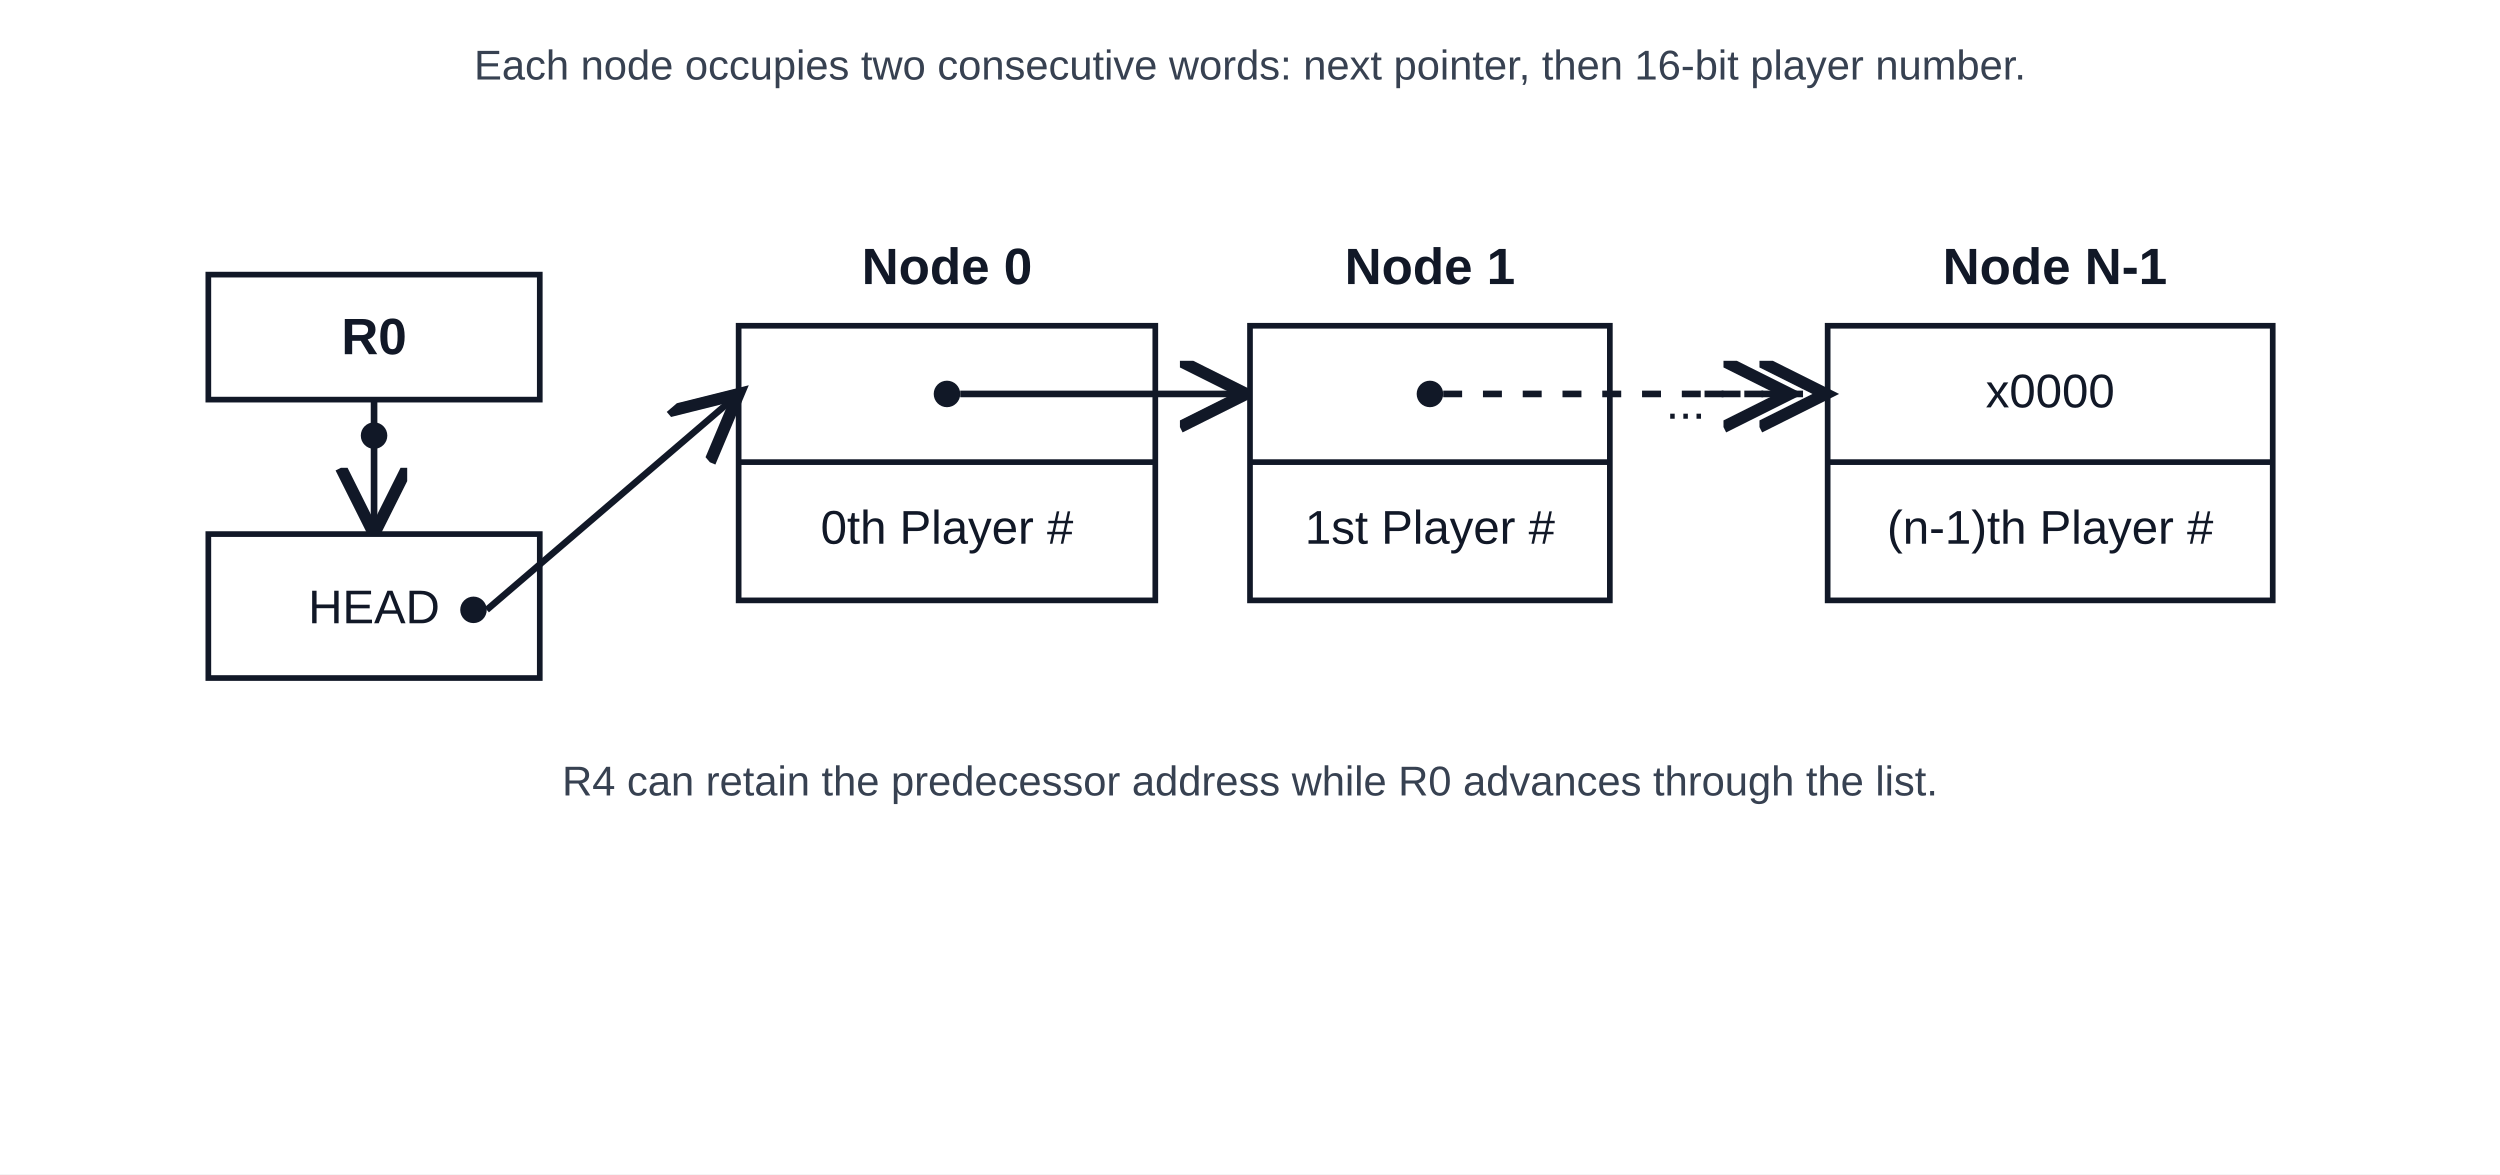
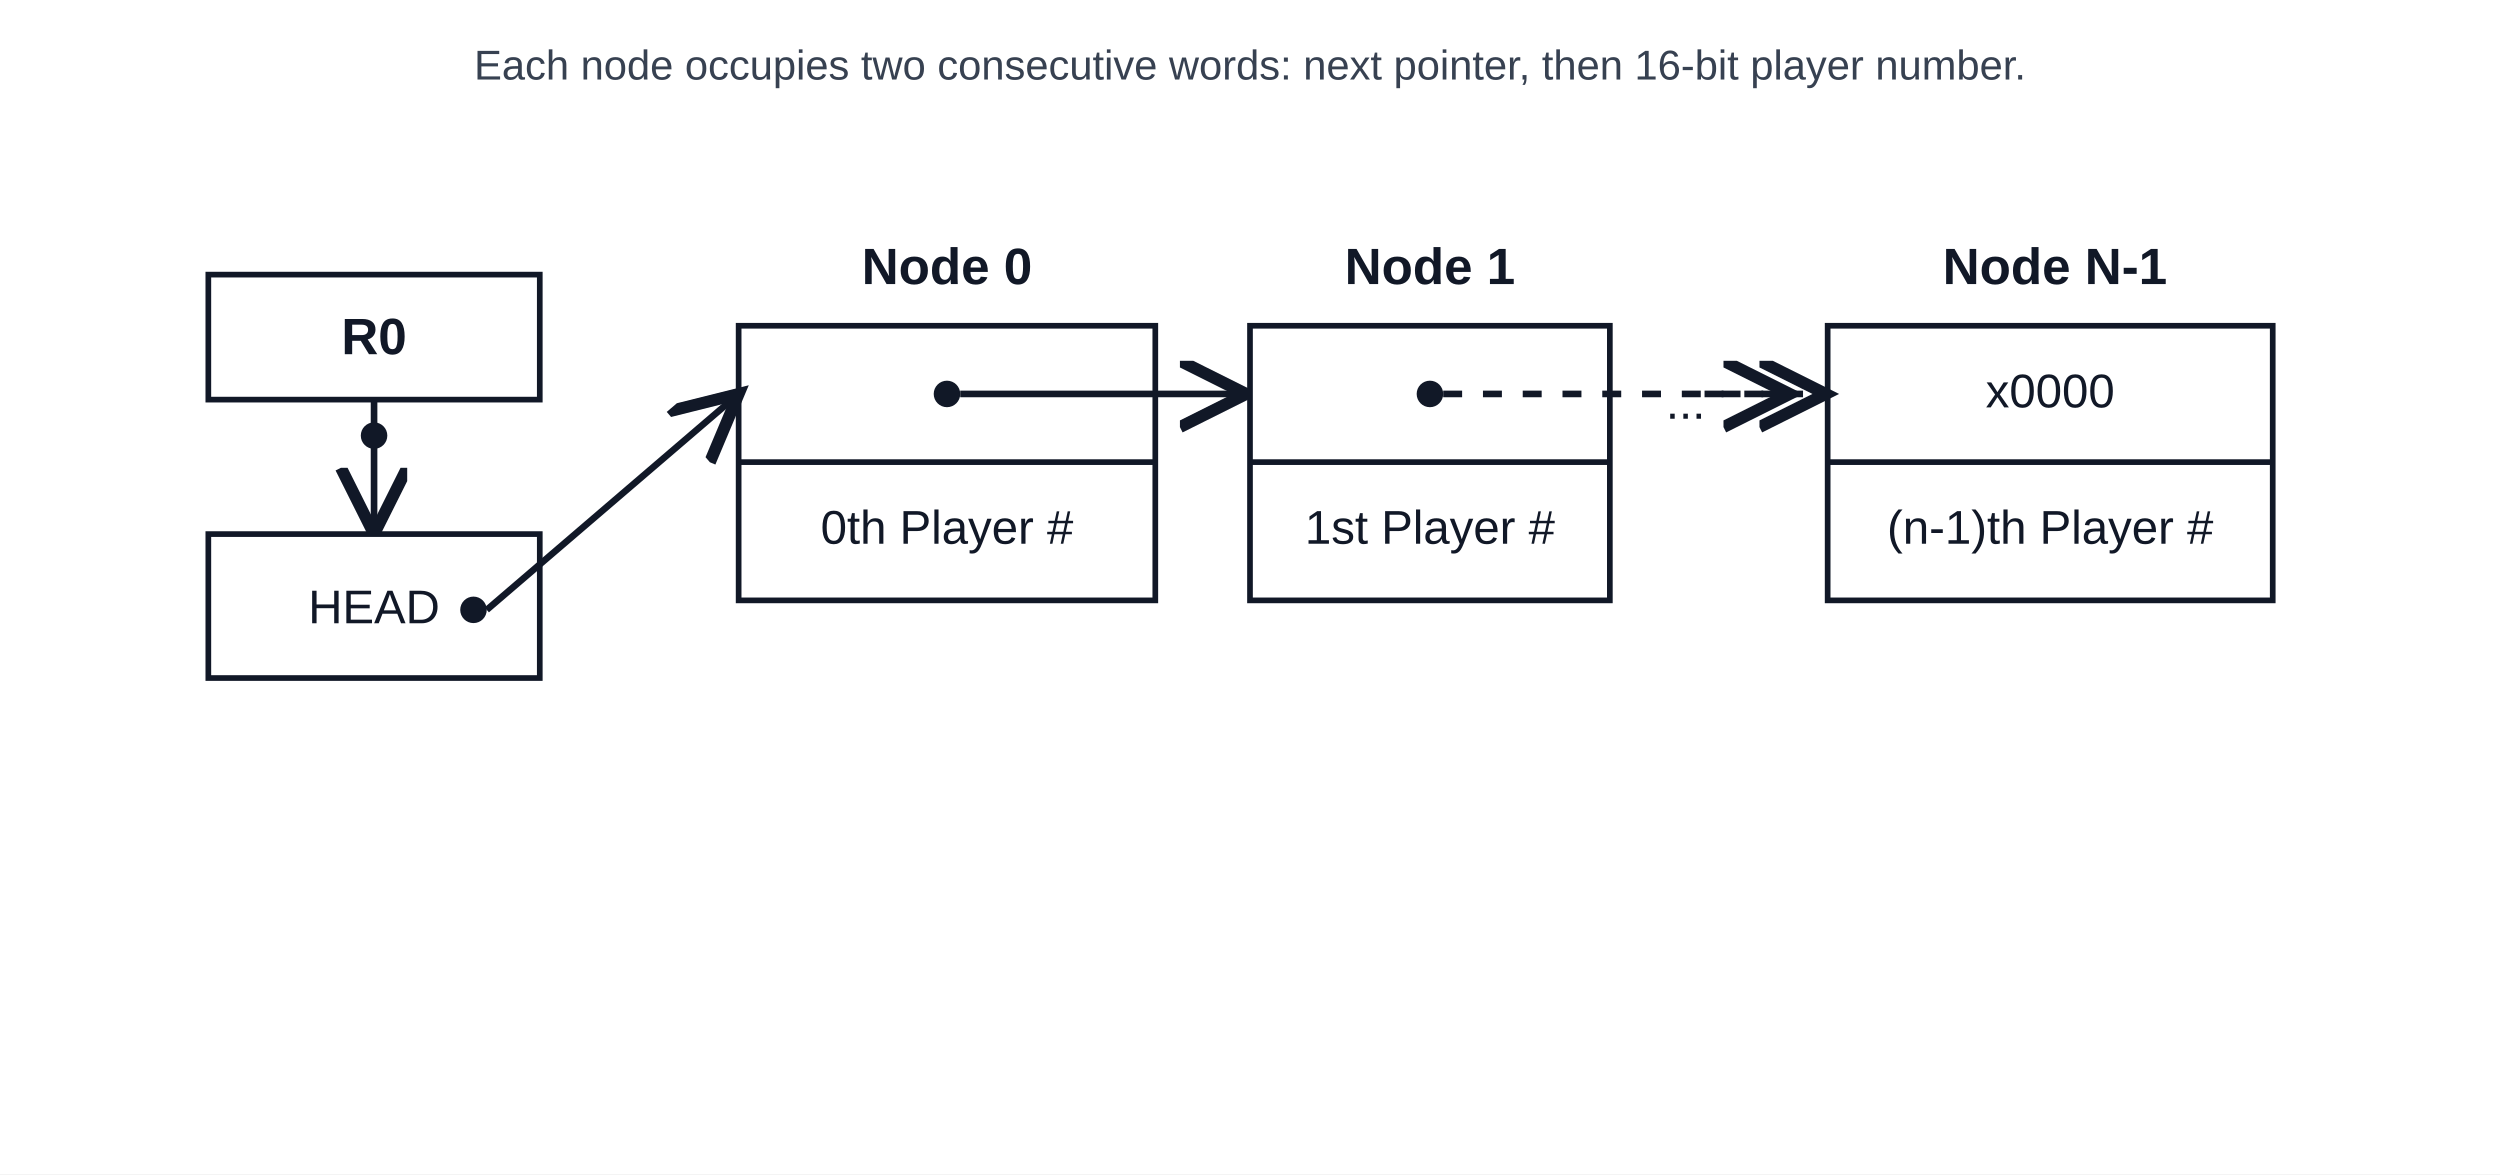
<svg xmlns="http://www.w3.org/2000/svg" role="img" aria-labelledby="title desc" viewBox="0 0 1320 620">
  <defs>
    <marker id="arrow" markerWidth="12" markerHeight="12" refX="10" refY="5" orient="auto" markerUnits="strokeWidth">
      <path d="M0,0 L10,5 L0,10" fill="none" stroke="#111827" stroke-width="1.8" />
    </marker>
    <style>
      .box { fill:#fff; stroke:#111827; stroke-width:3; }
      .wire { fill:none; stroke:#111827; stroke-width:3.5; marker-end:url(#arrow); }
      .dashed { fill:none; stroke:#111827; stroke-width:3.5; stroke-dasharray:10 11; marker-end:url(#arrow); }
      .label { font:700 27px Arial,sans-serif; fill:#111827; text-anchor:middle; }
      .text { font:25px Arial,sans-serif; fill:#111827; text-anchor:middle; dominant-baseline:middle; }
      .caption { font:22px Arial,sans-serif; fill:#374151; text-anchor:middle; }
    </style>
  </defs>
  <rect width="1320" height="620" fill="#fff" />
  <text x="660" y="42" class="caption">Each node occupies two consecutive words: next pointer, then 16-bit player number.</text>
  <rect class="box" x="110" y="145" width="175" height="66" />
  <text class="label" x="197.5" y="187">R0</text>
  <circle cx="197.5" cy="230" r="7" fill="#111827" />
  <path class="wire" d="M197.5 211 V282" />
  <rect class="box" x="110" y="282" width="175" height="76" />
  <text class="text" x="197.5" y="322">HEAD</text>
  <circle cx="250" cy="322" r="7" fill="#111827" />
  <text class="label" x="500" y="150">Node 0</text>
  <rect class="box" x="390" y="172" width="220" height="145" />
  <line x1="390" x2="610" y1="244" y2="244" stroke="#111827" stroke-width="3" />
  <circle cx="500" cy="208" r="7" fill="#111827" />
  <text class="text" x="500" y="280">0th Player #</text>
  <path class="wire" d="M257 322 L390 208" />
  <path class="wire" d="M507 208 H658" />
  <text class="label" x="755" y="150">Node 1</text>
  <rect class="box" x="660" y="172" width="190" height="145" />
  <line x1="660" x2="850" y1="244" y2="244" stroke="#111827" stroke-width="3" />
  <circle cx="755" cy="208" r="7" fill="#111827" />
  <text class="text" x="755" y="280">1st Player #</text>
  <path class="dashed" d="M762 208 H945" />
  <text x="890" y="214" class="text">...</text>
  <text class="label" x="1085" y="150">Node N-1</text>
  <rect class="box" x="965" y="172" width="235" height="145" />
  <line x1="965" x2="1200" y1="244" y2="244" stroke="#111827" stroke-width="3" />
  <text class="text" x="1082.5" y="208">x0000</text>
  <text class="text" x="1082.5" y="280">(n-1)th Player #</text>
  <path class="dashed" d="M900 208 H964" />
-   <text x="660" y="420" class="caption">R4 can retain the predecessor address while R0 advances through the list.</text>
</svg>
